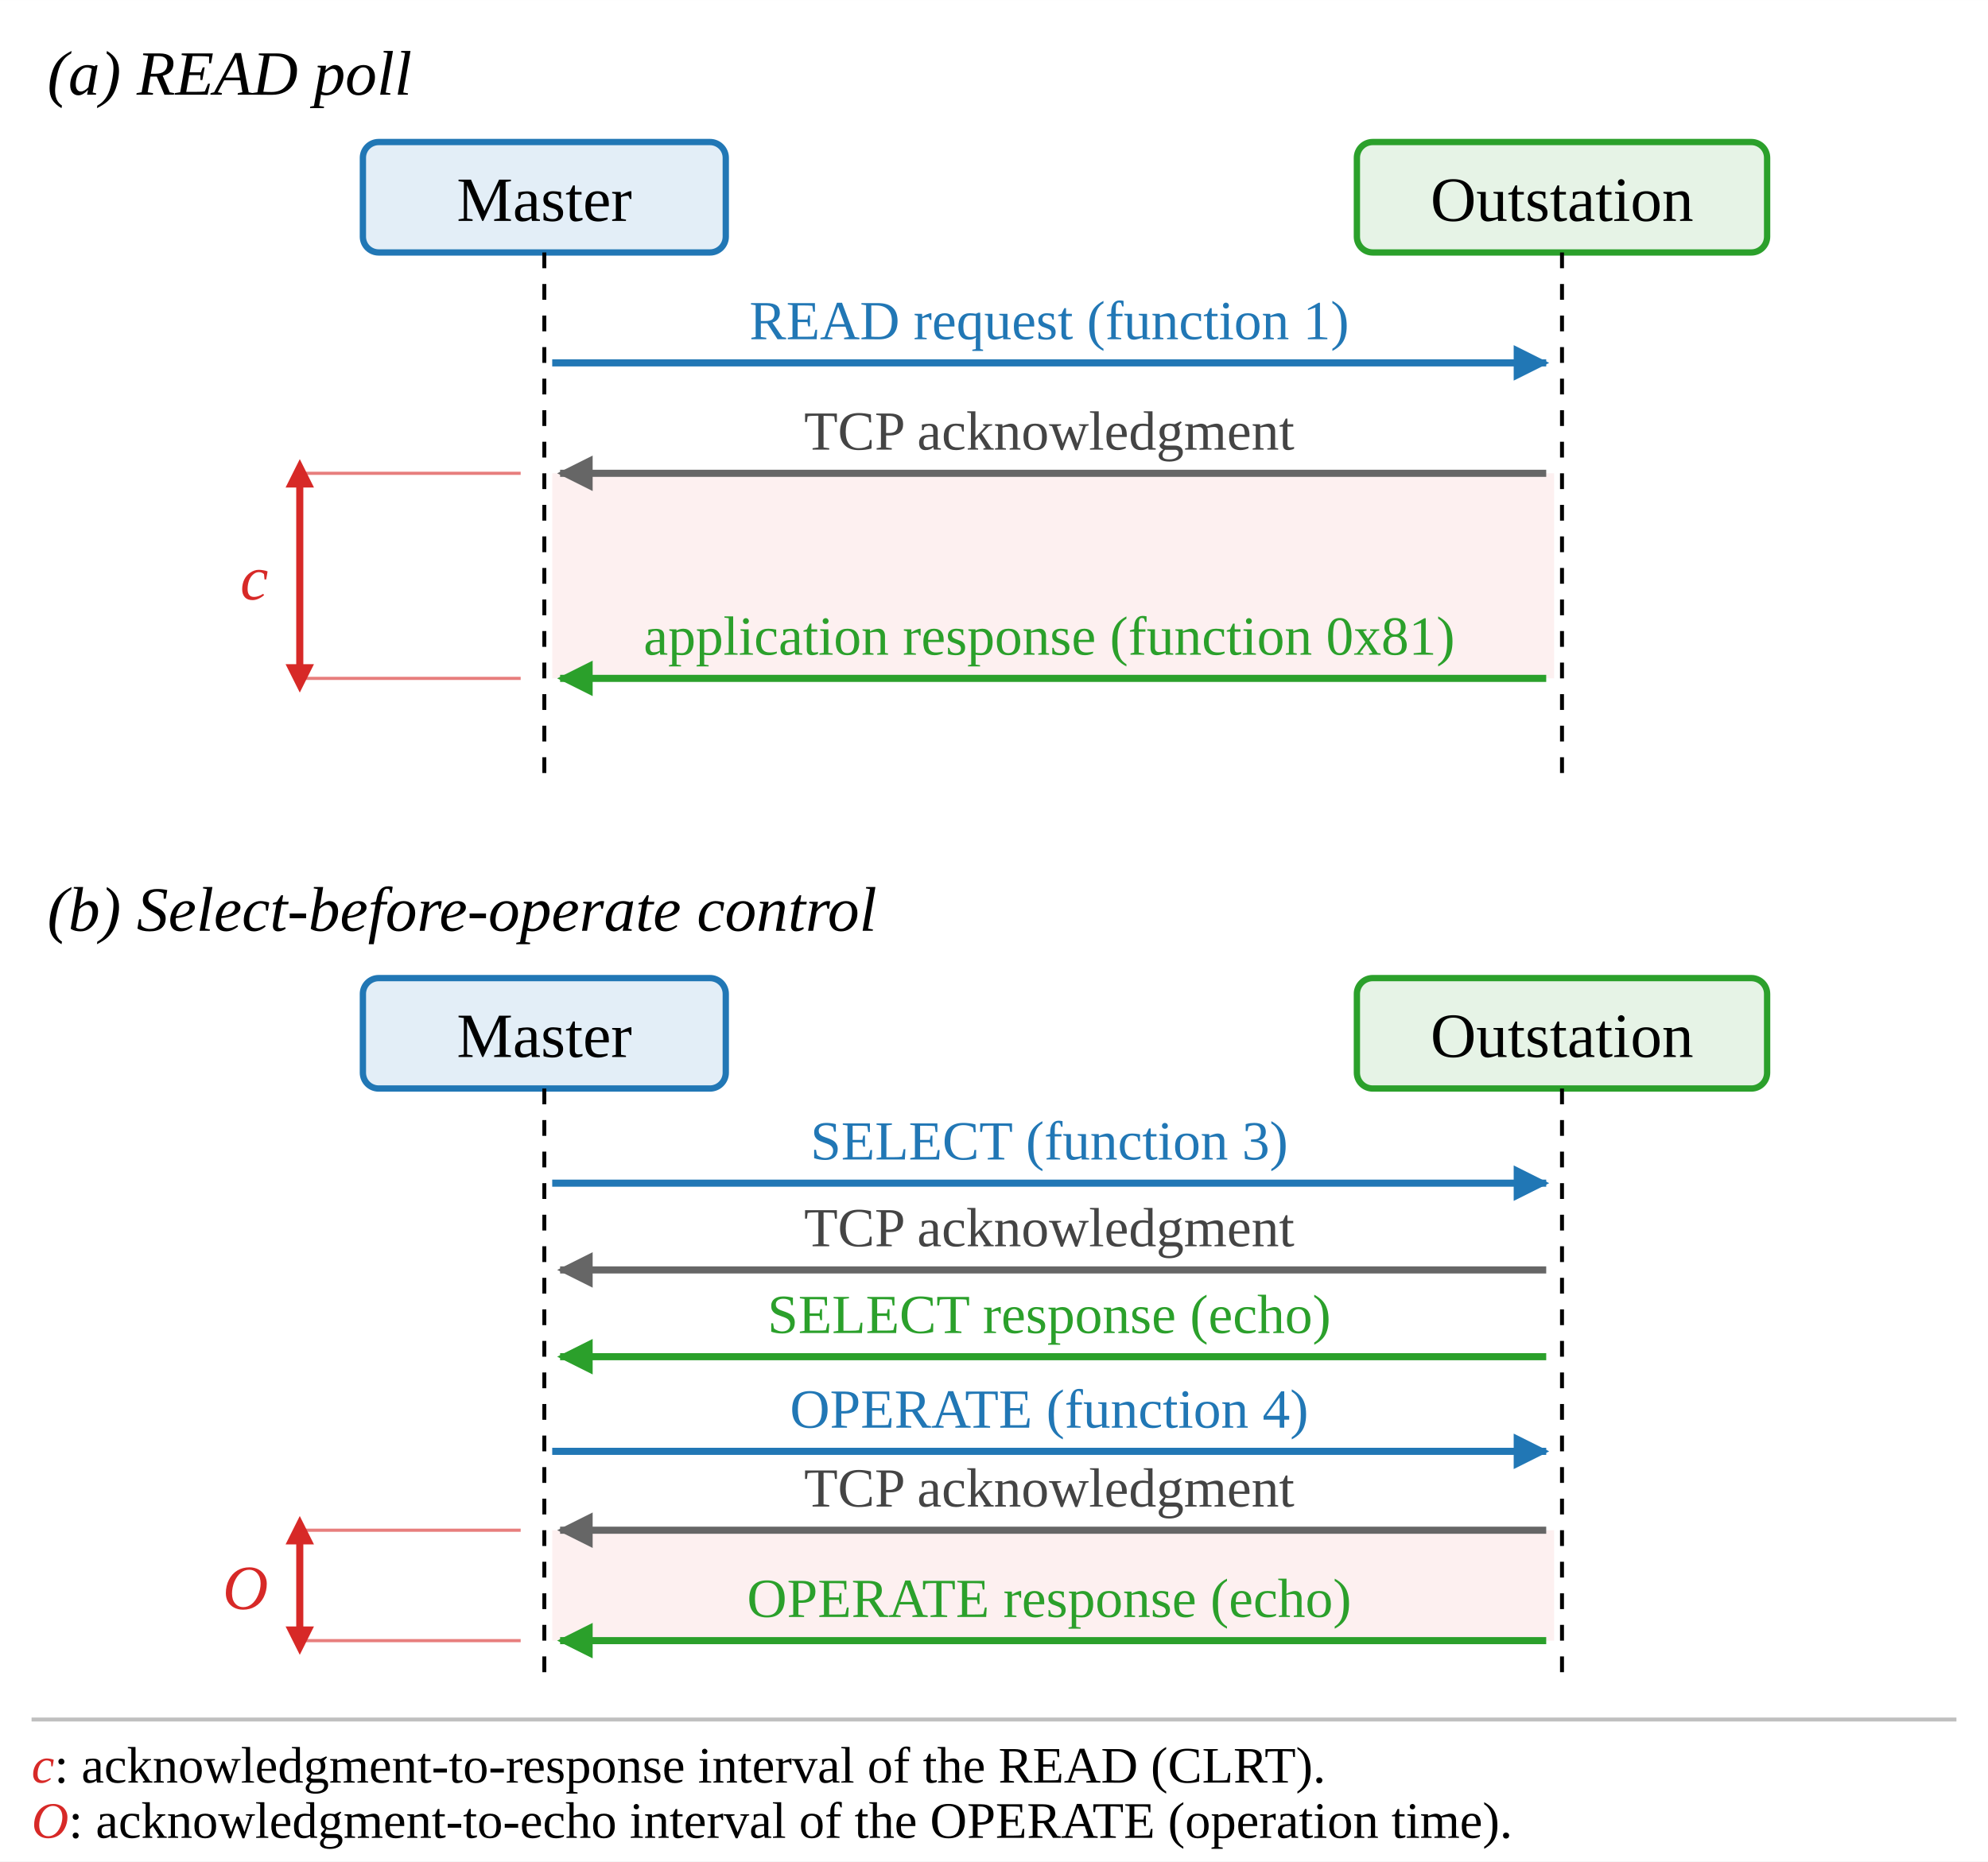
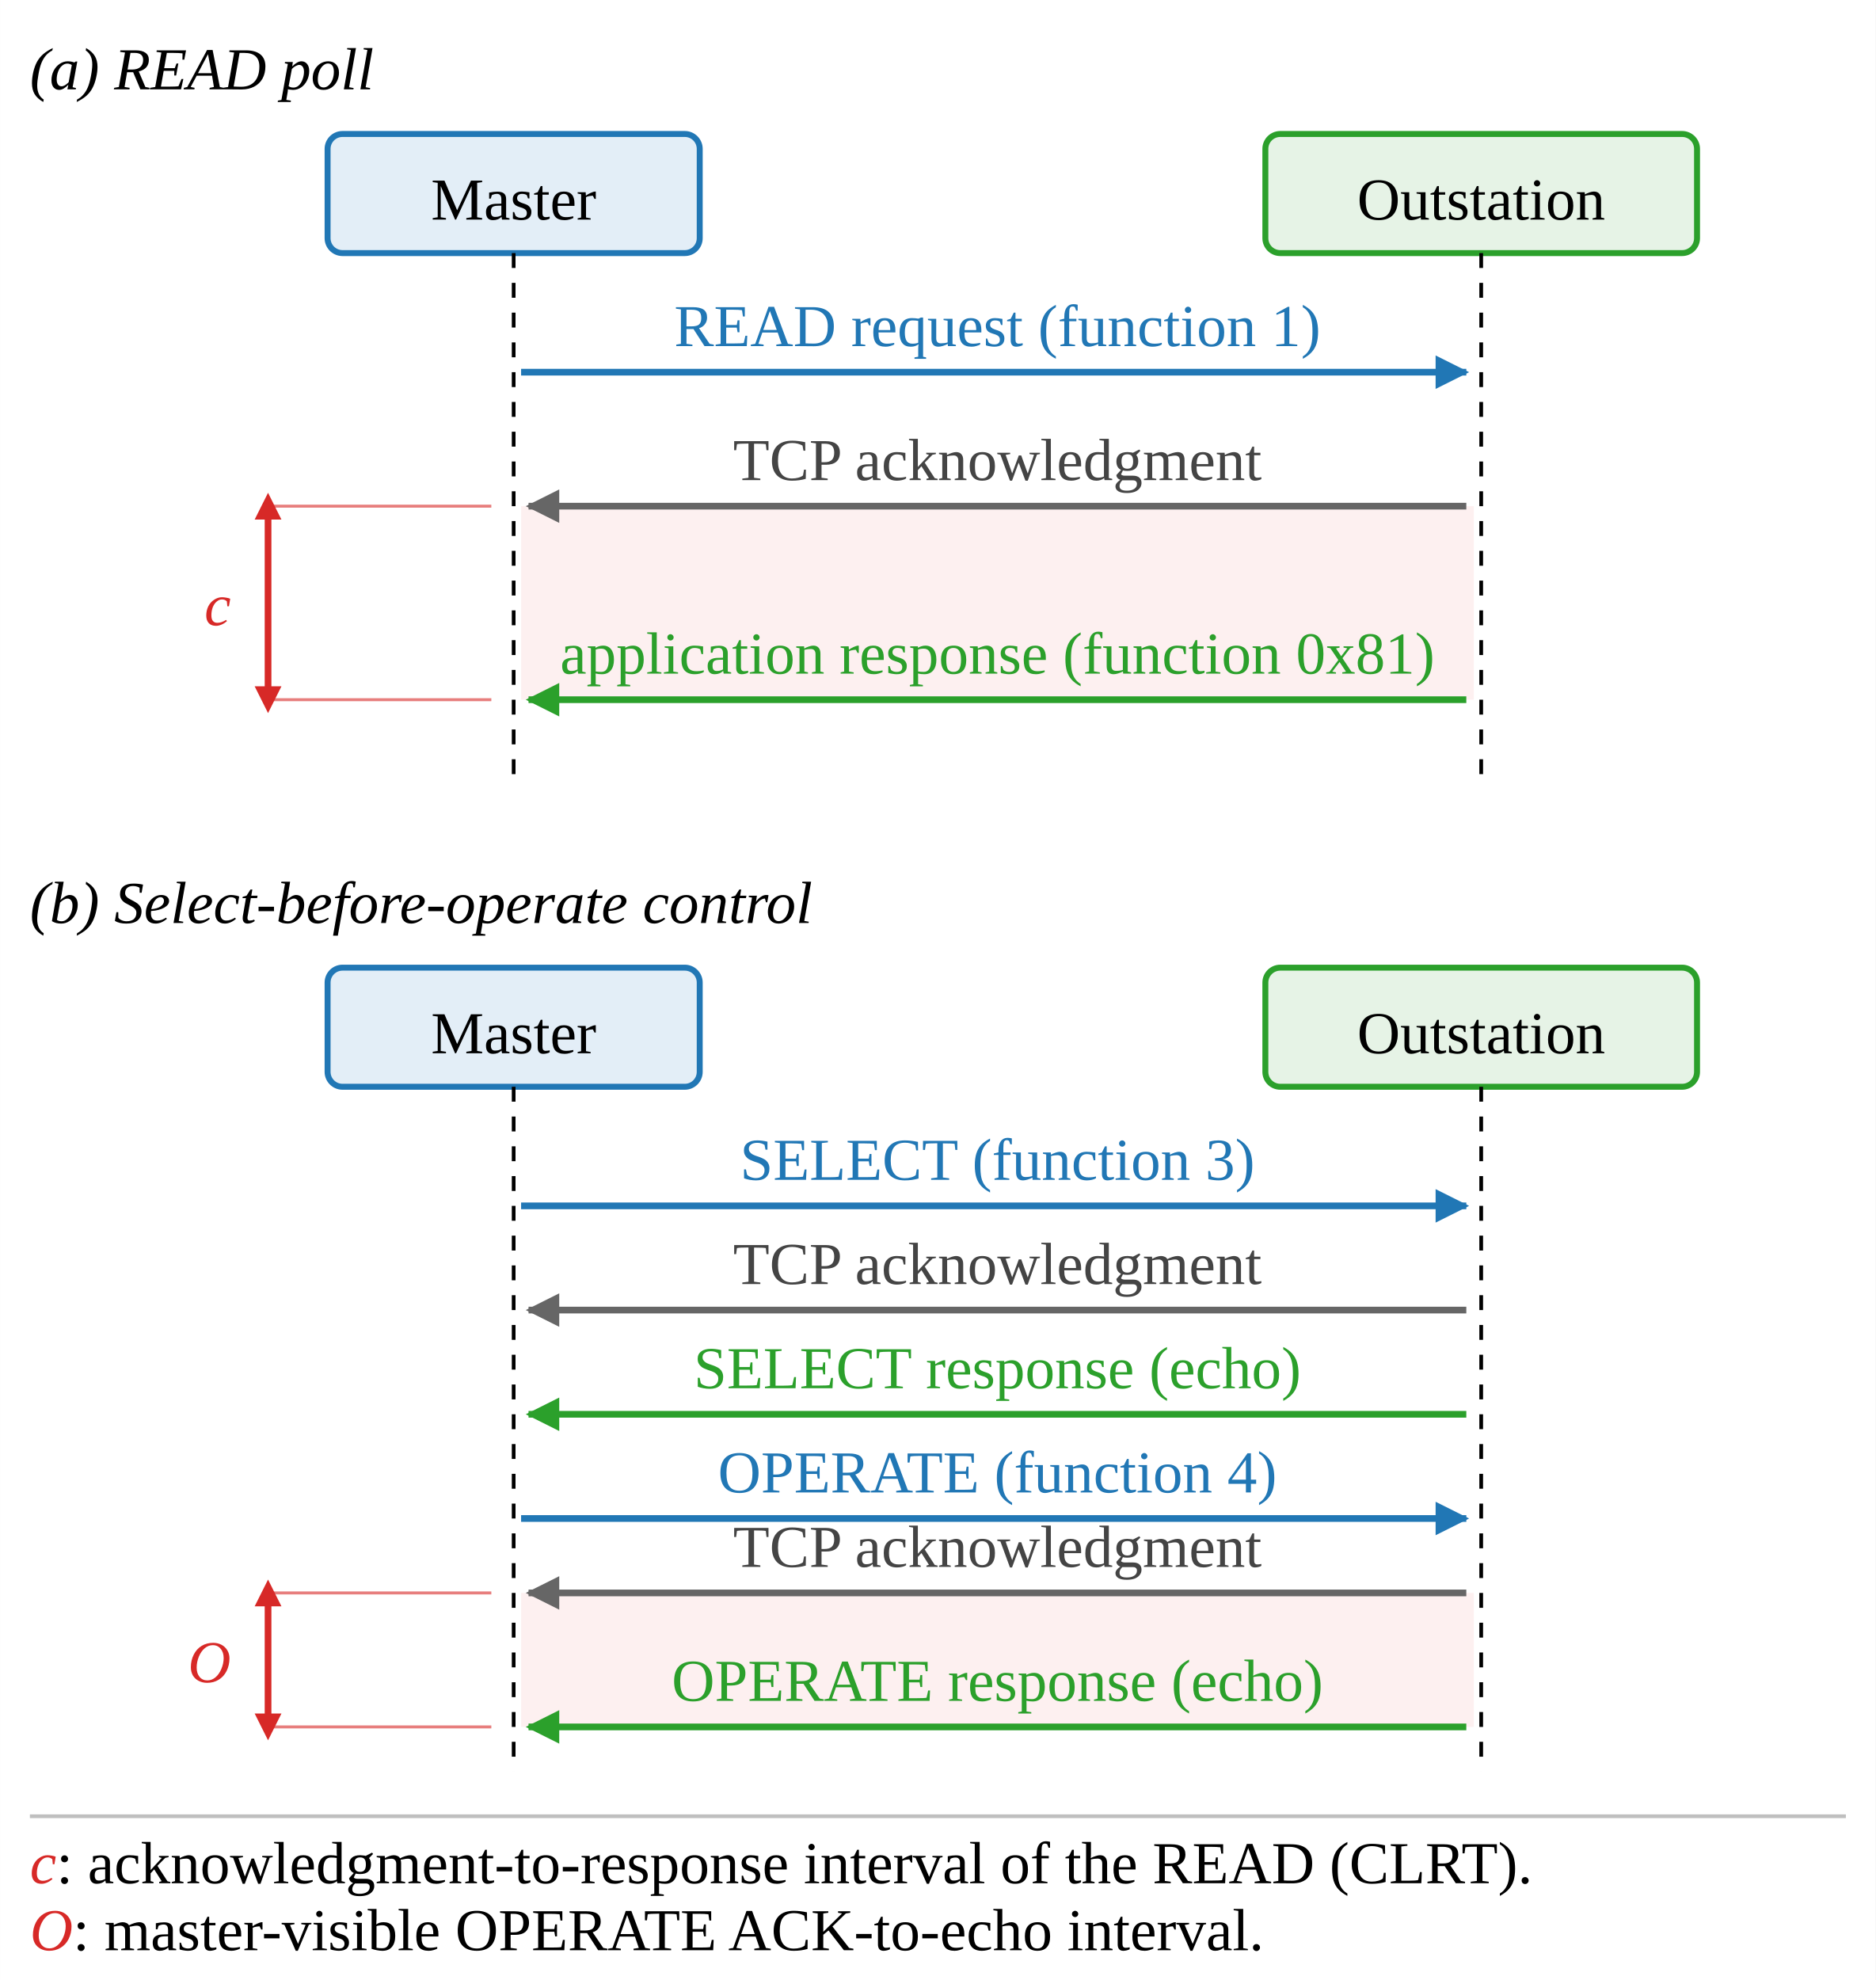
- <svg xmlns="http://www.w3.org/2000/svg" viewBox="0 0 252 236" width="3.5in" height="3.278in" role="img" aria-labelledby="lad-title lad-desc">
+ <svg xmlns="http://www.w3.org/2000/svg" viewBox="0 0 252 266" width="3.5in" height="3.694in" role="img" aria-labelledby="lad-title lad-desc">
  <defs>
    <marker id="hB" viewBox="0 0 6 6" refX="5.5" refY="3" markerWidth="5" markerHeight="5" orient="auto-start-reverse">
      <path d="M0,0 L6,3 L0,6 z" fill="#2177B5" />
    </marker>
    <marker id="hG" viewBox="0 0 6 6" refX="5.5" refY="3" markerWidth="5" markerHeight="5" orient="auto-start-reverse">
      <path d="M0,0 L6,3 L0,6 z" fill="#2BA02B" />
    </marker>
    <marker id="hK" viewBox="0 0 6 6" refX="5.5" refY="3" markerWidth="5" markerHeight="5" orient="auto-start-reverse">
      <path d="M0,0 L6,3 L0,6 z" fill="#666666" />
    </marker>
    <marker id="hR" viewBox="0 0 6 6" refX="3" refY="3" markerWidth="4" markerHeight="4" orient="auto-start-reverse">
      <path d="M0,0 L6,3 L0,6 z" fill="#D72927" />
    </marker>
  </defs>
-   <rect width="252" height="236" fill="#ffffff" />
-   <g font-family="Times New Roman, Times, serif" fill="#000000">
-     <text x="6" y="12" font-size="8" font-style="italic">(a) READ poll</text>
-     <rect x="46" y="18" width="46" height="14" rx="2" fill="#E3EEF7" stroke="#2177B5" stroke-width="0.8" />
-     <text x="69" y="28" font-size="8" text-anchor="middle">Master</text>
-     <rect x="172" y="18" width="52" height="14" rx="2" fill="#E6F3E6" stroke="#2BA02B" stroke-width="0.8" />
-     <text x="198" y="28" font-size="8" text-anchor="middle">Outstation</text>
-     <line x1="69" y1="32" x2="69" y2="98" stroke="#000000" stroke-width="0.5" stroke-dasharray="2,2" />
-     <line x1="198" y1="32" x2="198" y2="98" stroke="#000000" stroke-width="0.5" stroke-dasharray="2,2" />
-     <rect x="70" y="60" width="127" height="26" fill="#D72927" fill-opacity="0.07" />
-     <line x1="70" y1="46" x2="196" y2="46" stroke="#2177B5" stroke-width="0.9" marker-end="url(#hB)" />
-     <text x="133" y="43" font-size="7" text-anchor="middle" fill="#2177B5">READ request (function 1)</text>
-     <line x1="196" y1="60" x2="71" y2="60" stroke="#666666" stroke-width="0.9" marker-end="url(#hK)" />
-     <text x="133" y="57" font-size="7" text-anchor="middle" fill="#444444">TCP acknowledgment</text>
-     <line x1="196" y1="86" x2="71" y2="86" stroke="#2BA02B" stroke-width="0.9" marker-end="url(#hG)" />
-     <text x="133" y="83" font-size="7" text-anchor="middle" fill="#2BA02B">application response (function 0x81)</text>
-     <line x1="38" y1="60" x2="38" y2="86" stroke="#D72927" stroke-width="0.9" marker-start="url(#hR)" marker-end="url(#hR)" />
-     <line x1="38" y1="60" x2="66" y2="60" stroke="#D72927" stroke-width="0.4" stroke-opacity="0.6" />
-     <line x1="38" y1="86" x2="66" y2="86" stroke="#D72927" stroke-width="0.4" stroke-opacity="0.6" />
-     <text x="34" y="76" font-size="8" text-anchor="end" font-style="italic" fill="#D72927">c</text>
-     <text x="6" y="118" font-size="8" font-style="italic">(b) Select-before-operate control</text>
-     <rect x="46" y="124" width="46" height="14" rx="2" fill="#E3EEF7" stroke="#2177B5" stroke-width="0.8" />
-     <text x="69" y="134" font-size="8" text-anchor="middle">Master</text>
-     <rect x="172" y="124" width="52" height="14" rx="2" fill="#E6F3E6" stroke="#2BA02B" stroke-width="0.8" />
-     <text x="198" y="134" font-size="8" text-anchor="middle">Outstation</text>
-     <line x1="69" y1="138" x2="69" y2="212" stroke="#000000" stroke-width="0.5" stroke-dasharray="2,2" />
-     <line x1="198" y1="138" x2="198" y2="212" stroke="#000000" stroke-width="0.5" stroke-dasharray="2,2" />
-     <rect x="70" y="194" width="127" height="14" fill="#D72927" fill-opacity="0.07" />
-     <line x1="70" y1="150" x2="196" y2="150" stroke="#2177B5" stroke-width="0.9" marker-end="url(#hB)" />
-     <text x="133" y="147" font-size="7" text-anchor="middle" fill="#2177B5">SELECT (function 3)</text>
-     <line x1="196" y1="161" x2="71" y2="161" stroke="#666666" stroke-width="0.9" marker-end="url(#hK)" />
-     <text x="133" y="158" font-size="7" text-anchor="middle" fill="#444444">TCP acknowledgment</text>
-     <line x1="196" y1="172" x2="71" y2="172" stroke="#2BA02B" stroke-width="0.9" marker-end="url(#hG)" />
-     <text x="133" y="169" font-size="7" text-anchor="middle" fill="#2BA02B">SELECT response (echo)</text>
-     <line x1="70" y1="184" x2="196" y2="184" stroke="#2177B5" stroke-width="0.9" marker-end="url(#hB)" />
-     <text x="133" y="181" font-size="7" text-anchor="middle" fill="#2177B5">OPERATE (function 4)</text>
-     <line x1="196" y1="194" x2="71" y2="194" stroke="#666666" stroke-width="0.9" marker-end="url(#hK)" />
-     <text x="133" y="191" font-size="7" text-anchor="middle" fill="#444444">TCP acknowledgment</text>
-     <line x1="196" y1="208" x2="71" y2="208" stroke="#2BA02B" stroke-width="0.9" marker-end="url(#hG)" />
-     <text x="133" y="205" font-size="7" text-anchor="middle" fill="#2BA02B">OPERATE response (echo)</text>
-     <line x1="38" y1="194" x2="38" y2="208" stroke="#D72927" stroke-width="0.9" marker-start="url(#hR)" marker-end="url(#hR)" />
-     <line x1="38" y1="194" x2="66" y2="194" stroke="#D72927" stroke-width="0.4" stroke-opacity="0.6" />
-     <line x1="38" y1="208" x2="66" y2="208" stroke="#D72927" stroke-width="0.4" stroke-opacity="0.6" />
-     <text x="34" y="204" font-size="8" text-anchor="end" font-style="italic" fill="#D72927">O</text>
-     <line x1="4" y1="218" x2="248" y2="218" stroke="#000000" stroke-opacity="0.25" stroke-width="0.5" />
-     <text x="4" y="226" font-size="6.5">
+   <rect width="252" height="266" fill="#ffffff" />
+   <g font-family="Times New Roman, Times, serif" font-size="8" fill="#000000">
+     <text x="4" y="12" font-style="italic">(a) READ poll</text>
+     <rect x="44" y="18" width="50" height="16" rx="2" fill="#E3EEF7" stroke="#2177B5" stroke-width="0.8" />
+     <text x="69" y="29.5" text-anchor="middle">Master</text>
+     <rect x="170" y="18" width="58" height="16" rx="2" fill="#E6F3E6" stroke="#2BA02B" stroke-width="0.8" />
+     <text x="199" y="29.5" text-anchor="middle">Outstation</text>
+     <line x1="69" y1="34" x2="69" y2="104" stroke="#000000" stroke-width="0.5" stroke-dasharray="2,2" />
+     <line x1="199" y1="34" x2="199" y2="104" stroke="#000000" stroke-width="0.5" stroke-dasharray="2,2" />
+     <rect x="70" y="68" width="128" height="26" fill="#D72927" fill-opacity="0.07" />
+     <line x1="70" y1="50" x2="197" y2="50" stroke="#2177B5" stroke-width="0.9" marker-end="url(#hB)" />
+     <text x="134" y="46.5" text-anchor="middle" fill="#2177B5">READ request (function 1)</text>
+     <line x1="197" y1="68" x2="71" y2="68" stroke="#666666" stroke-width="0.9" marker-end="url(#hK)" />
+     <text x="134" y="64.5" text-anchor="middle" fill="#444444">TCP acknowledgment</text>
+     <line x1="197" y1="94" x2="71" y2="94" stroke="#2BA02B" stroke-width="0.9" marker-end="url(#hG)" />
+     <text x="134" y="90.5" text-anchor="middle" fill="#2BA02B">application response (function 0x81)</text>
+     <line x1="36" y1="68" x2="36" y2="94" stroke="#D72927" stroke-width="0.9" marker-start="url(#hR)" marker-end="url(#hR)" />
+     <line x1="36" y1="68" x2="66" y2="68" stroke="#D72927" stroke-width="0.4" stroke-opacity="0.6" />
+     <line x1="36" y1="94" x2="66" y2="94" stroke="#D72927" stroke-width="0.4" stroke-opacity="0.6" />
+     <text x="31" y="84" text-anchor="end" font-style="italic" fill="#D72927">c</text>
+     <text x="4" y="124" font-style="italic">(b) Select-before-operate control</text>
+     <rect x="44" y="130" width="50" height="16" rx="2" fill="#E3EEF7" stroke="#2177B5" stroke-width="0.8" />
+     <text x="69" y="141.5" text-anchor="middle">Master</text>
+     <rect x="170" y="130" width="58" height="16" rx="2" fill="#E6F3E6" stroke="#2BA02B" stroke-width="0.8" />
+     <text x="199" y="141.5" text-anchor="middle">Outstation</text>
+     <line x1="69" y1="146" x2="69" y2="238" stroke="#000000" stroke-width="0.5" stroke-dasharray="2,2" />
+     <line x1="199" y1="146" x2="199" y2="238" stroke="#000000" stroke-width="0.5" stroke-dasharray="2,2" />
+     <rect x="70" y="214" width="128" height="18" fill="#D72927" fill-opacity="0.07" />
+     <line x1="70" y1="162" x2="197" y2="162" stroke="#2177B5" stroke-width="0.9" marker-end="url(#hB)" />
+     <text x="134" y="158.5" text-anchor="middle" fill="#2177B5">SELECT (function 3)</text>
+     <line x1="197" y1="176" x2="71" y2="176" stroke="#666666" stroke-width="0.9" marker-end="url(#hK)" />
+     <text x="134" y="172.5" text-anchor="middle" fill="#444444">TCP acknowledgment</text>
+     <line x1="197" y1="190" x2="71" y2="190" stroke="#2BA02B" stroke-width="0.9" marker-end="url(#hG)" />
+     <text x="134" y="186.5" text-anchor="middle" fill="#2BA02B">SELECT response (echo)</text>
+     <line x1="70" y1="204" x2="197" y2="204" stroke="#2177B5" stroke-width="0.9" marker-end="url(#hB)" />
+     <text x="134" y="200.5" text-anchor="middle" fill="#2177B5">OPERATE (function 4)</text>
+     <line x1="197" y1="214" x2="71" y2="214" stroke="#666666" stroke-width="0.9" marker-end="url(#hK)" />
+     <text x="134" y="210.5" text-anchor="middle" fill="#444444">TCP acknowledgment</text>
+     <line x1="197" y1="232" x2="71" y2="232" stroke="#2BA02B" stroke-width="0.9" marker-end="url(#hG)" />
+     <text x="134" y="228.5" text-anchor="middle" fill="#2BA02B">OPERATE response (echo)</text>
+     <line x1="36" y1="214" x2="36" y2="232" stroke="#D72927" stroke-width="0.9" marker-start="url(#hR)" marker-end="url(#hR)" />
+     <line x1="36" y1="214" x2="66" y2="214" stroke="#D72927" stroke-width="0.4" stroke-opacity="0.6" />
+     <line x1="36" y1="232" x2="66" y2="232" stroke="#D72927" stroke-width="0.4" stroke-opacity="0.6" />
+     <text x="31" y="226" text-anchor="end" font-style="italic" fill="#D72927">O</text>
+     <line x1="4" y1="244" x2="248" y2="244" stroke="#000000" stroke-opacity="0.25" stroke-width="0.5" />
+     <text x="4" y="253">
      <tspan fill="#D72927" font-style="italic">c</tspan>: acknowledgment-to-response interval of the READ (CLRT).</text>
-     <text x="4" y="233" font-size="6.5">
-       <tspan fill="#D72927" font-style="italic">O</tspan>: acknowledgment-to-echo interval of the OPERATE (operation time).</text>
+     <text x="4" y="262">
+       <tspan fill="#D72927" font-style="italic">O</tspan>: master-visible OPERATE ACK-to-echo interval.</text>
  </g>
</svg>
